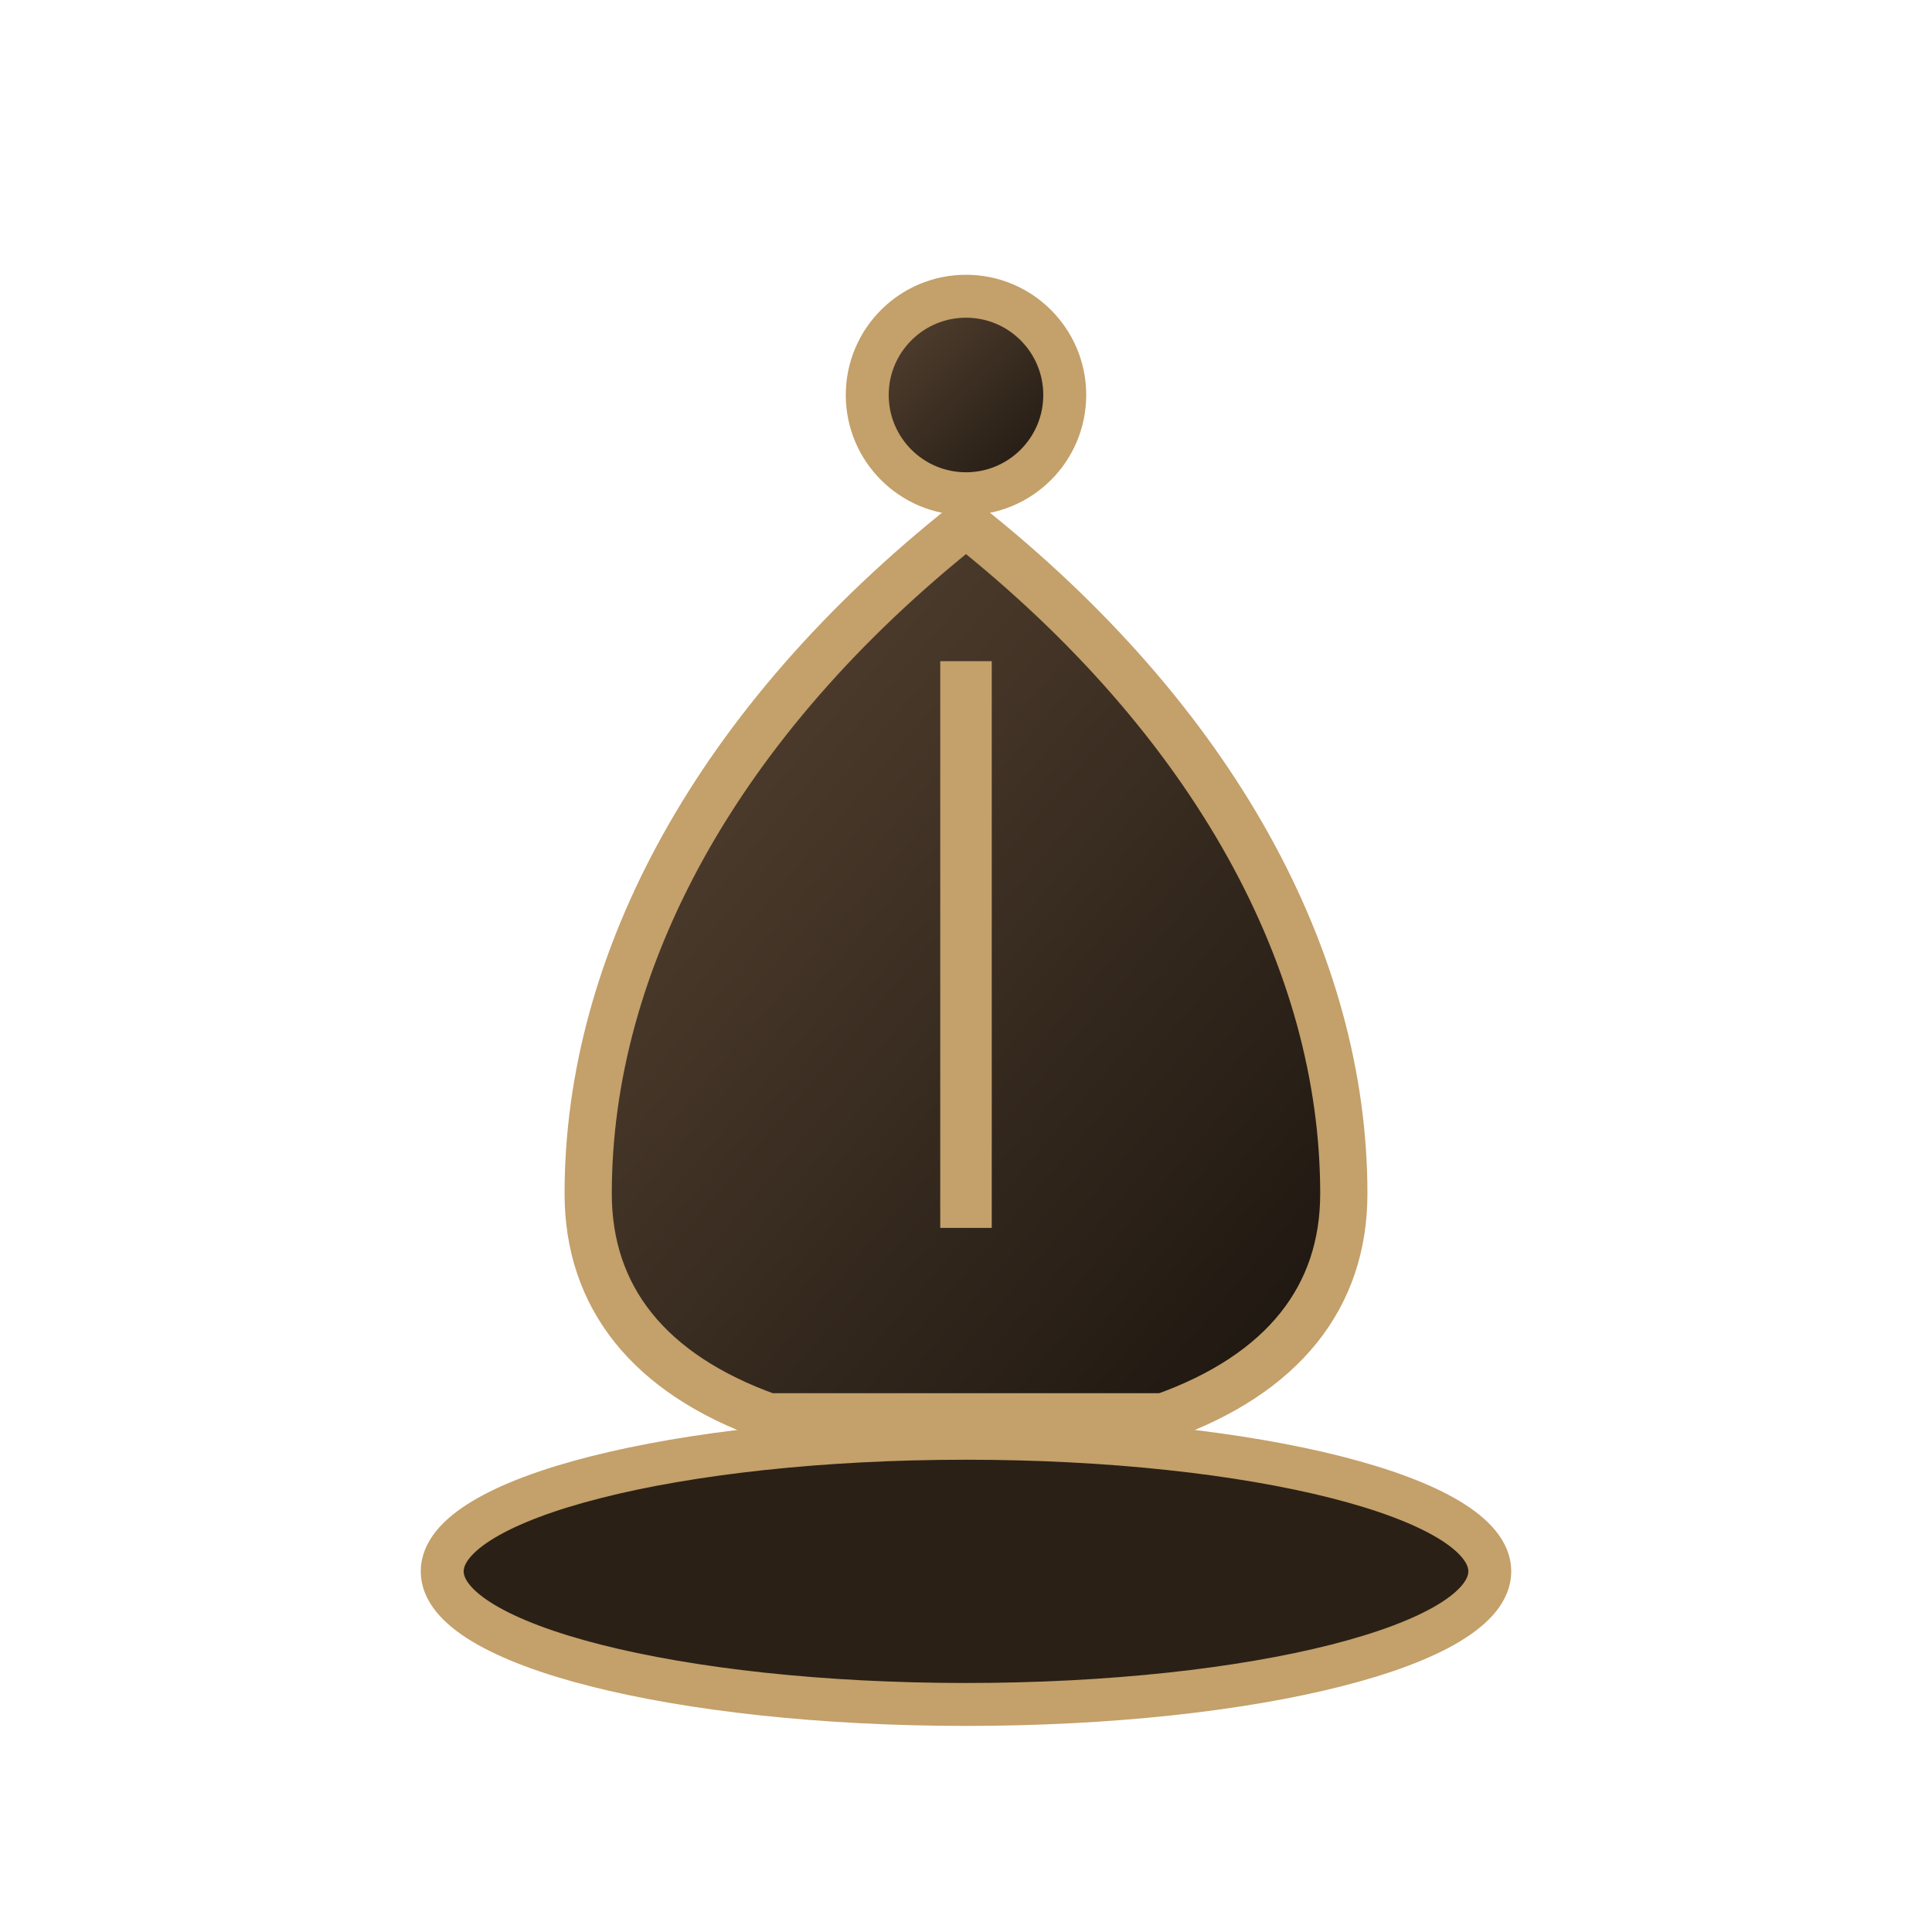
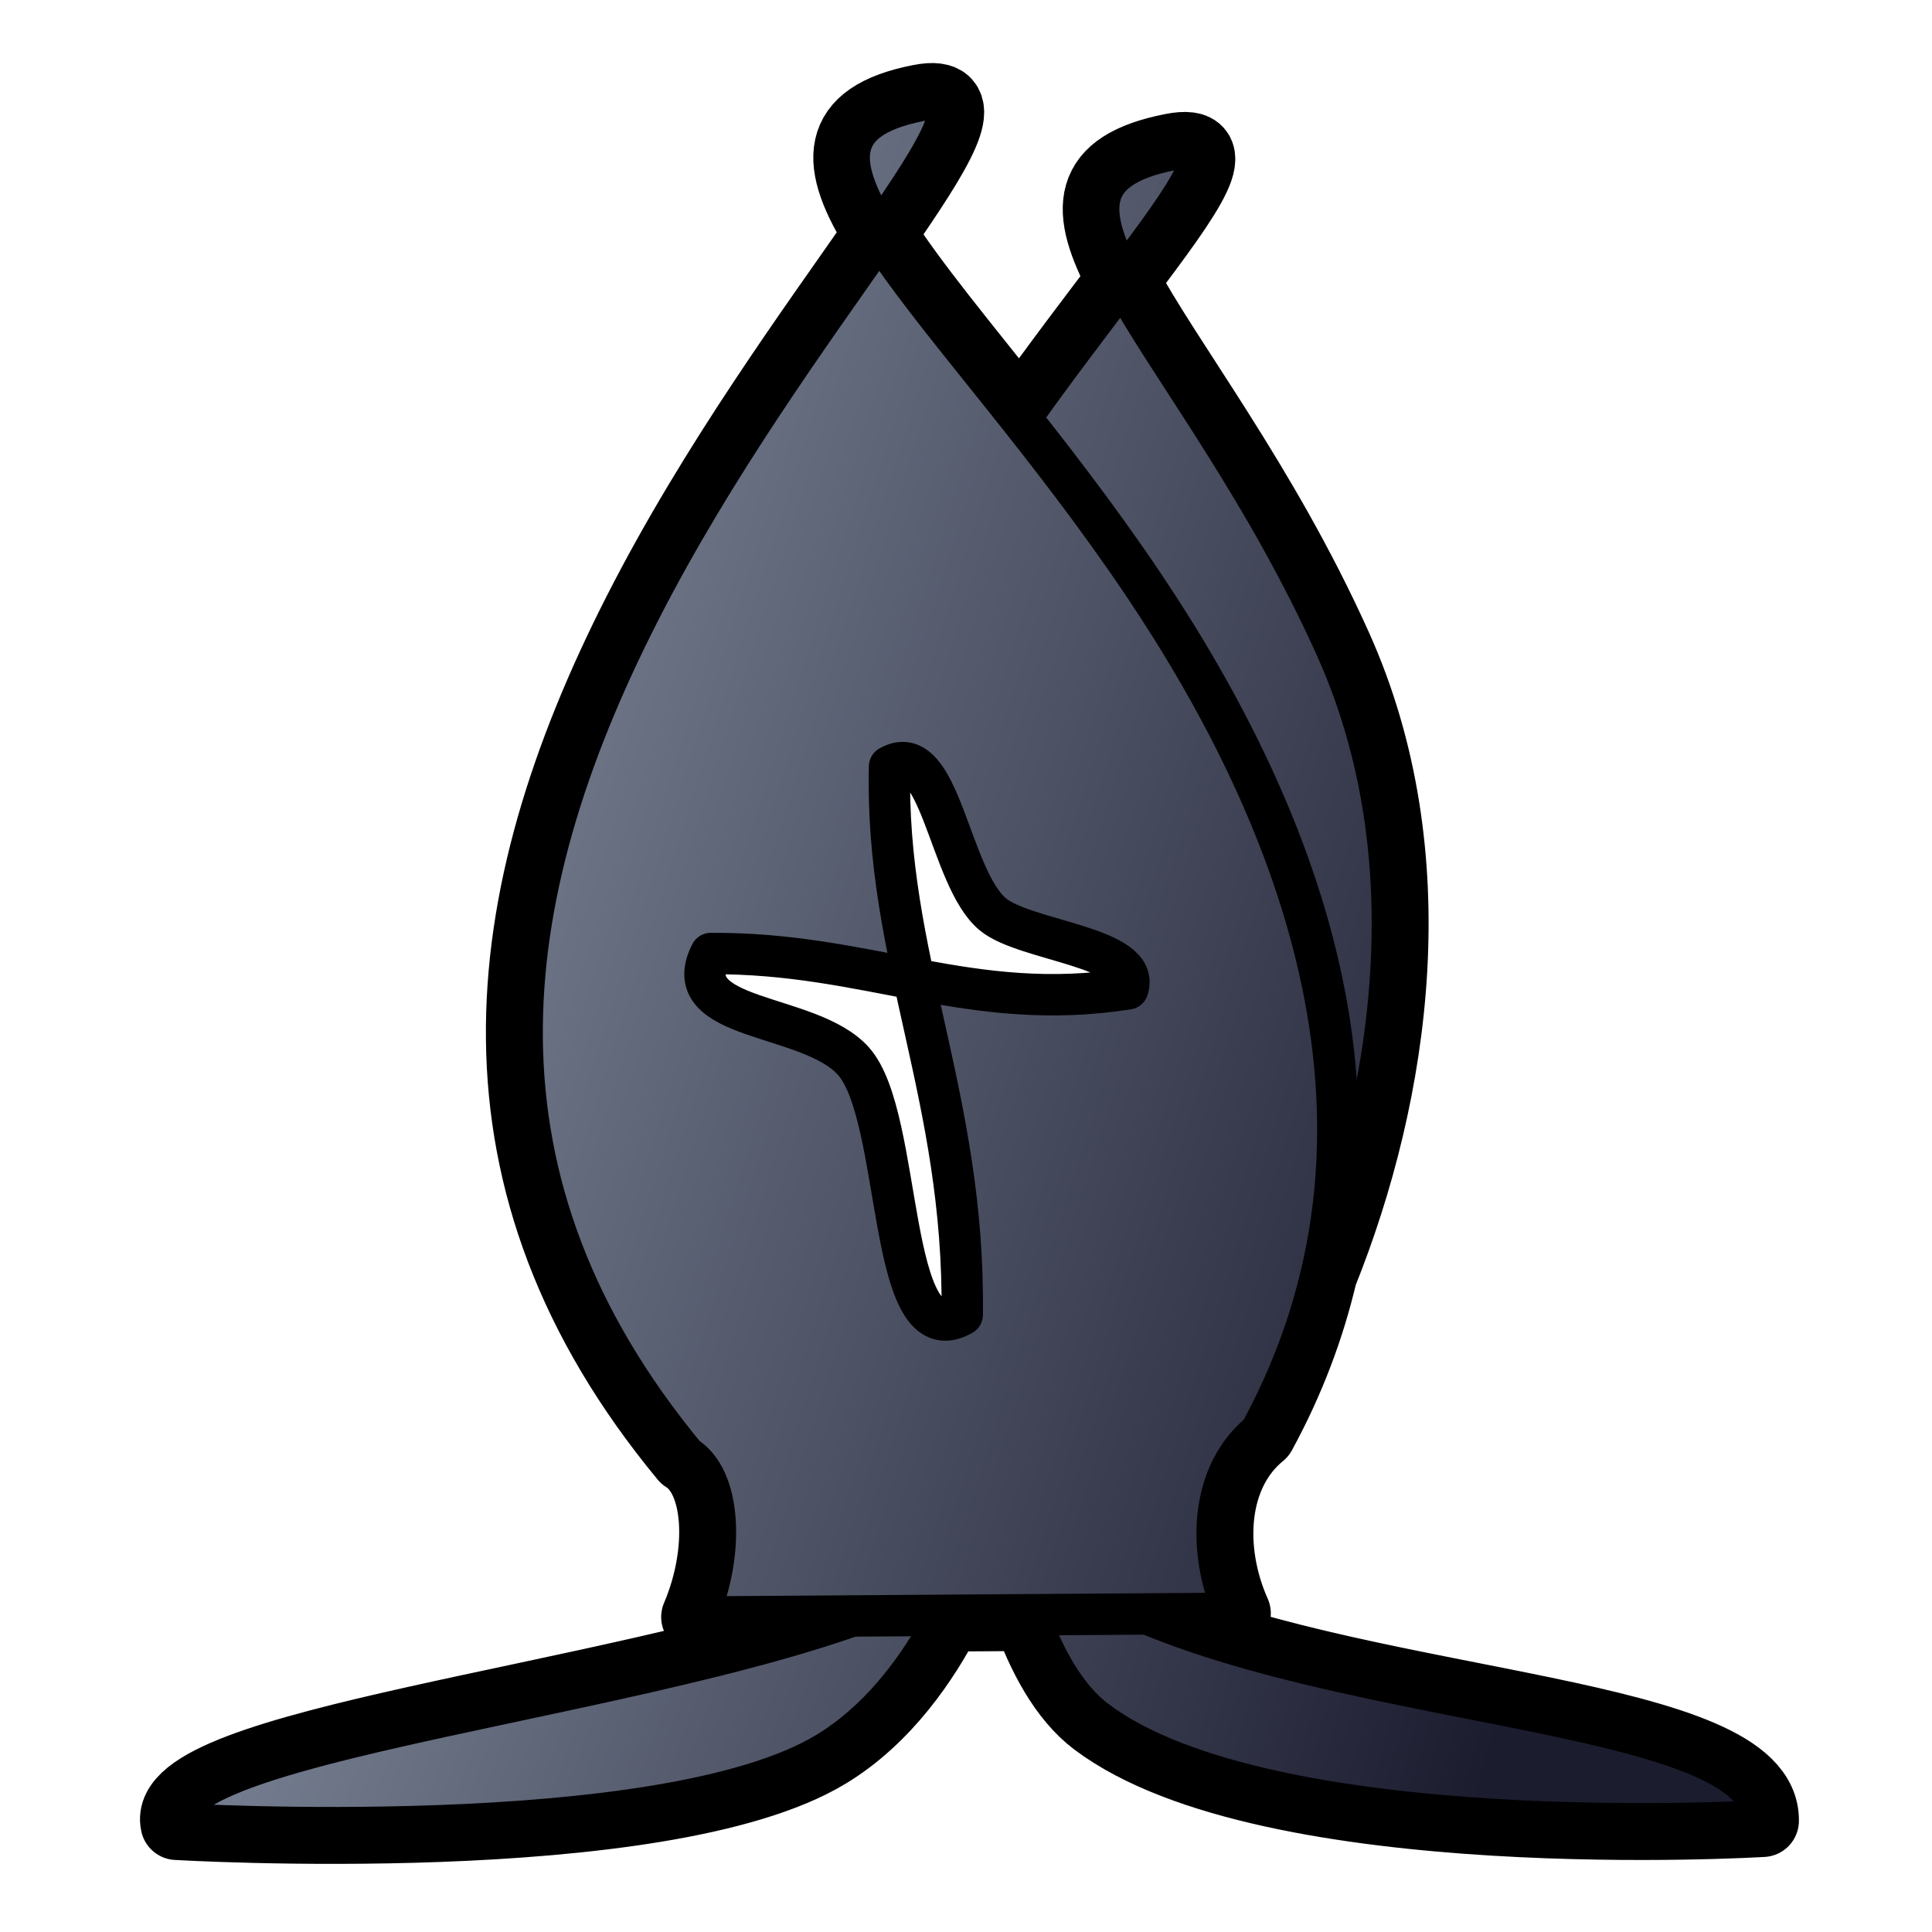
- <svg xmlns="http://www.w3.org/2000/svg" viewBox="0 0 45 45">
-   <defs>
-     <linearGradient id="b" x1="0" y1="0" x2="1" y2="1">
-       <stop offset="0" stop-color="#5a4634" />
-       <stop offset="1" stop-color="#1a140e" />
+ <svg xmlns="http://www.w3.org/2000/svg" xmlns:xlink="http://www.w3.org/1999/xlink" id="bishop" width="700pt" height="700pt" viewBox="0 0 933.333 933.333">
+   <style id="style-base">.base{fill-opacity:1;fill-rule:evenodd;stroke-miterlimit:4;stroke-dasharray:none;stroke-linecap:round;stroke-linejoin:round;stroke-opacity:1}.stroke-medium{stroke-width:20}.stroke-color{stroke:#000}</style>
+   <defs id="defs36222">
+     <linearGradient id="fillGradient">
+       <stop id="stop0" offset="0" style="stop-color:#7f899b;stop-opacity:1" />
+       <stop id="stop1" offset="1" style="stop-color:#1c1c2f;stop-opacity:1" />
    </linearGradient>
+     <linearGradient xlink:href="#fillGradient" id="hat-back-gradient" x1="130.983" x2="720.017" y1="444.835" y2="623.168" gradientTransform="matrix(1.14026 0 0 1.09269 -36.623 -49.028)" gradientUnits="userSpaceOnUse" />
+     <linearGradient xlink:href="#fillGradient" id="right-shoulder-gradient" x1="130.983" x2="720.017" y1="444.835" y2="623.168" gradientTransform="rotate(-1.265 -192.292 907.872)scale(1.08391)" gradientUnits="userSpaceOnUse" />
+     <linearGradient xlink:href="#fillGradient" id="left-shoulder-gradient" x1="130.983" x2="720.017" y1="444.835" y2="623.168" gradientTransform="rotate(3.857 367.89 1008.163)scale(1.08391)" gradientUnits="userSpaceOnUse" />
+     <linearGradient xlink:href="#fillGradient" id="hat-front-gradient" x1="130.983" x2="720.017" y1="444.835" y2="623.168" gradientTransform="matrix(1.14026 0 0 1.09269 -36.623 -49.028)" gradientUnits="userSpaceOnUse" />
  </defs>
-   <circle cx="22.5" cy="9.2" r="2.3" fill="url(#b)" stroke="#c4a06a" stroke-width="1" />
-   <path fill="url(#b)" stroke="#c4a06a" stroke-width="1.1" d="M22.5 12.2c5.8 4.6 8.8 10.2 8.8 15.6 0 2.4-1.4 4.2-4.2 5.2h-9.2c-2.8-1-4.2-2.8-4.2-5.2 0-5.4 3-11 8.8-15.6z" />
-   <path d="M22.5 15.4v13.2" stroke="#c4a06a" stroke-width="1.2" />
-   <ellipse cx="22.5" cy="36.6" rx="12.2" ry="3.1" fill="#2a2016" stroke="#c4a06a" stroke-width="1" />
+   <path id="boundary" d="M448.98 48c-1.336.083-2.83.288-4.49.613-41.9 8.217-41.13 30.064-19.472 64.426C453.686 71.737 468.722 46.767 448.98 48m-23.962 65.04c-31.48 45.351-79.414 110.415-116.174 182.55-71.074 139.47-87.286 275.445 22.355 408.049 17.093 10.535 18.975 46.403 5.705 77.535l74.502-.512C293.255 822.167 76.736 842.687 85.38 881.047c0 0 234.234 13.973 314.129-34.361 28.104-17.003 46.841-45.08 57.846-66.34l39.511-.272c6.969 19.36 17.384 39.603 32.565 51.063 83.454 62.996 322.11 48.457 322.11 48.457.759-52.555-184.063-52.925-296.942-99.916l41.822-.287c-13.724-30.812-11.436-67.76 12.318-87.123 13.904-25.51 23.452-51.18 29.48-76.776 35.416-88.175 52.293-202.543 7.083-302.947-35.766-79.43-81.727-137.527-102.858-177.219-14.312 18.904-31.601 41.544-49.511 66.725-28.129-35.541-52.968-65.296-67.914-89.012zm117.425 22.286C575.5 91.664 592.86 67.063 566.311 72.27c-41.908 8.218-42.1 28.81-23.868 63.056" class="base stroke-color" style="fill:none;stroke-width:35" />
+   <path id="left-shoulder" d="M469.75 751.538c-75.953 62.86-394.82 83.129-384.37 129.51 0 0 234.232 13.973 314.127-34.362 49.838-30.15 70.243-95.148 70.243-95.148" class="base stroke-color stroke-medium" style="fill:url(#left-shoulder-gradient)" />
+   <path id="right-shoulder" d="M484.462 730.28c71.103 99.976 368.04 82.74 367.078 149.313 0 0-238.657 14.54-322.111-48.457-35.314-26.657-44.967-100.857-44.967-100.857z" class="base stroke-color stroke-medium" style="fill:url(#right-shoulder-gradient)" />
+   <path id="hat-back" d="M566.31 72.27c53.134-10.42-69.586 98.53-142.088 240.803C635.197 333.98 576.496 606.13 610.414 673.437c51.72-90.89 90.848-236.611 34.888-360.892C578.678 164.583 475.829 90.015 566.31 72.27" class="base stroke-color stroke-medium" style="fill:url(#hat-back-gradient)" />
+   <path id="hat-front" d="M444.49 48.612c53.134-10.42-63.143 104.704-135.645 246.978-71.075 139.47-87.287 275.445 22.354 408.049 17.093 10.535 18.975 46.403 5.705 77.535l259.516-1.783c-13.724-30.811-11.436-67.76 12.318-87.123 79.669-146.173 19.124-297.647-56.407-409.937C461.223 146.883 354.008 66.357 444.49 48.612m-14.743 321.674c-2.298 92.247 36.384 158.976 35.102 264.869-36.755 21.147-28.274-95.53-52.625-122.605-21.334-23.72-85.797-18.798-68.856-51.905 76.571-.497 125.42 28.967 201.45 17.075 6.755-20.32-49.367-22.89-65.196-36.026-21.285-17.665-25.342-85.432-49.875-71.408" class="base stroke-color stroke-medium" style="fill:url(#hat-front-gradient)" />
</svg>
